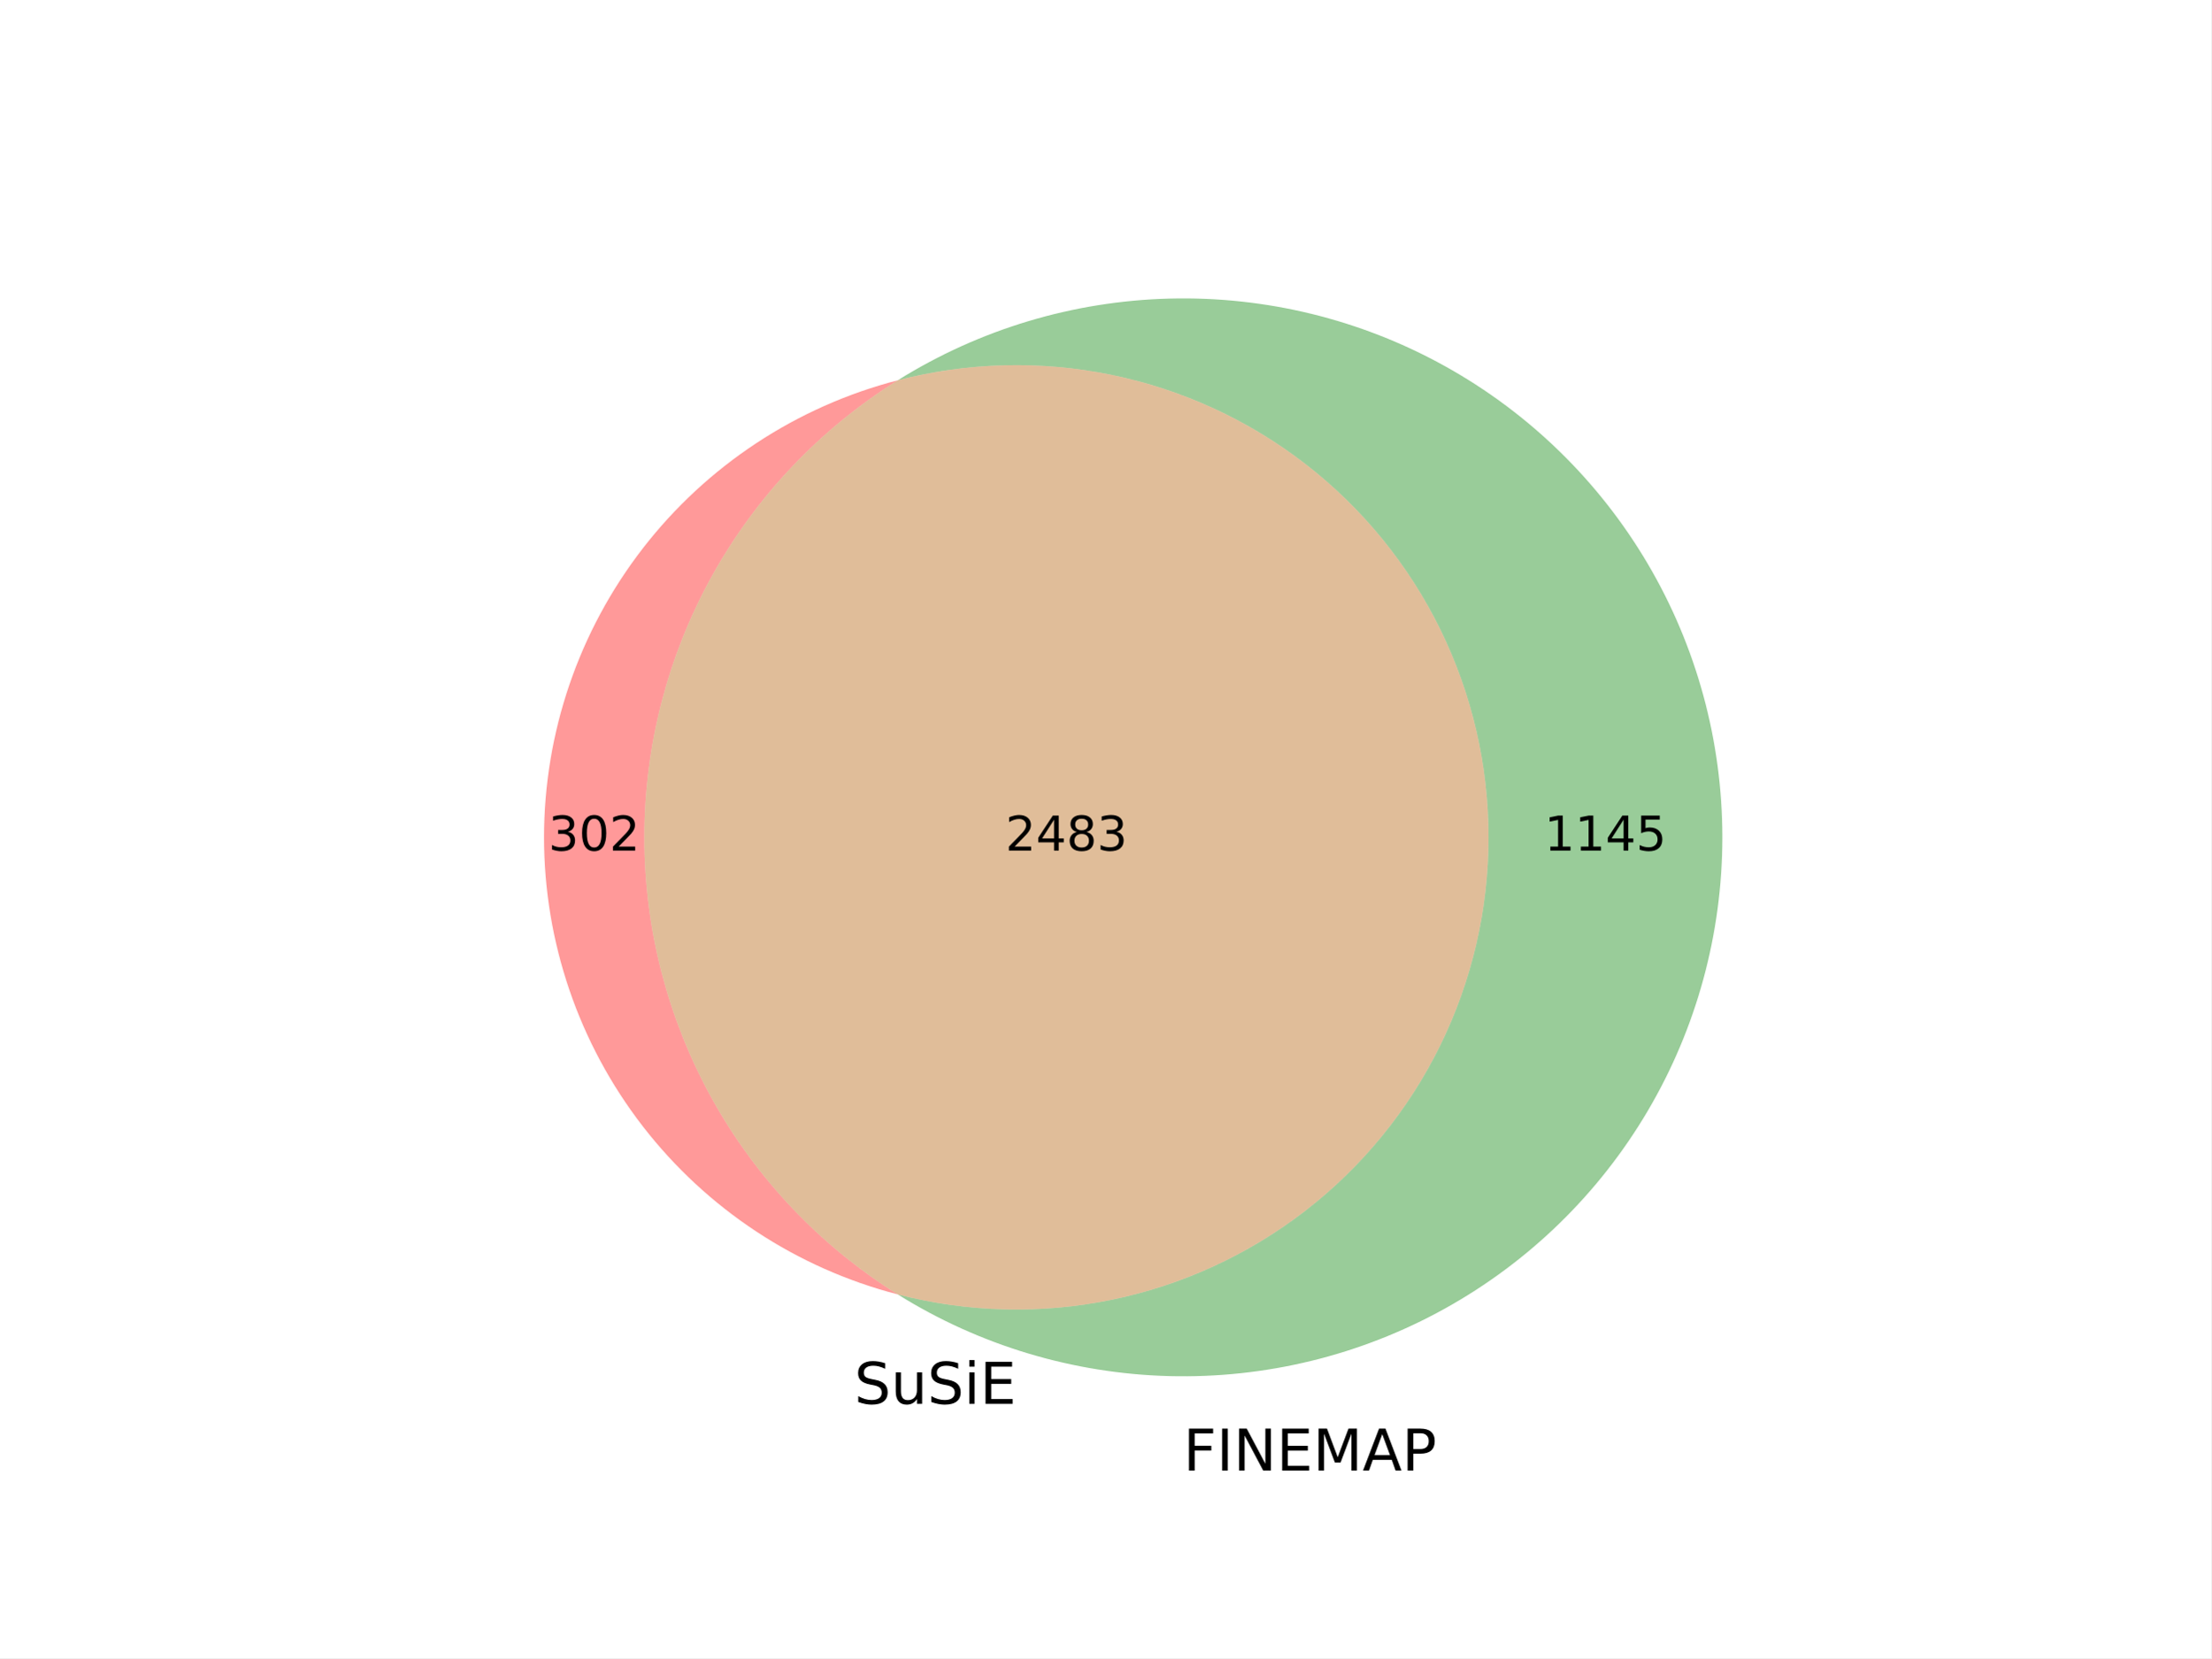
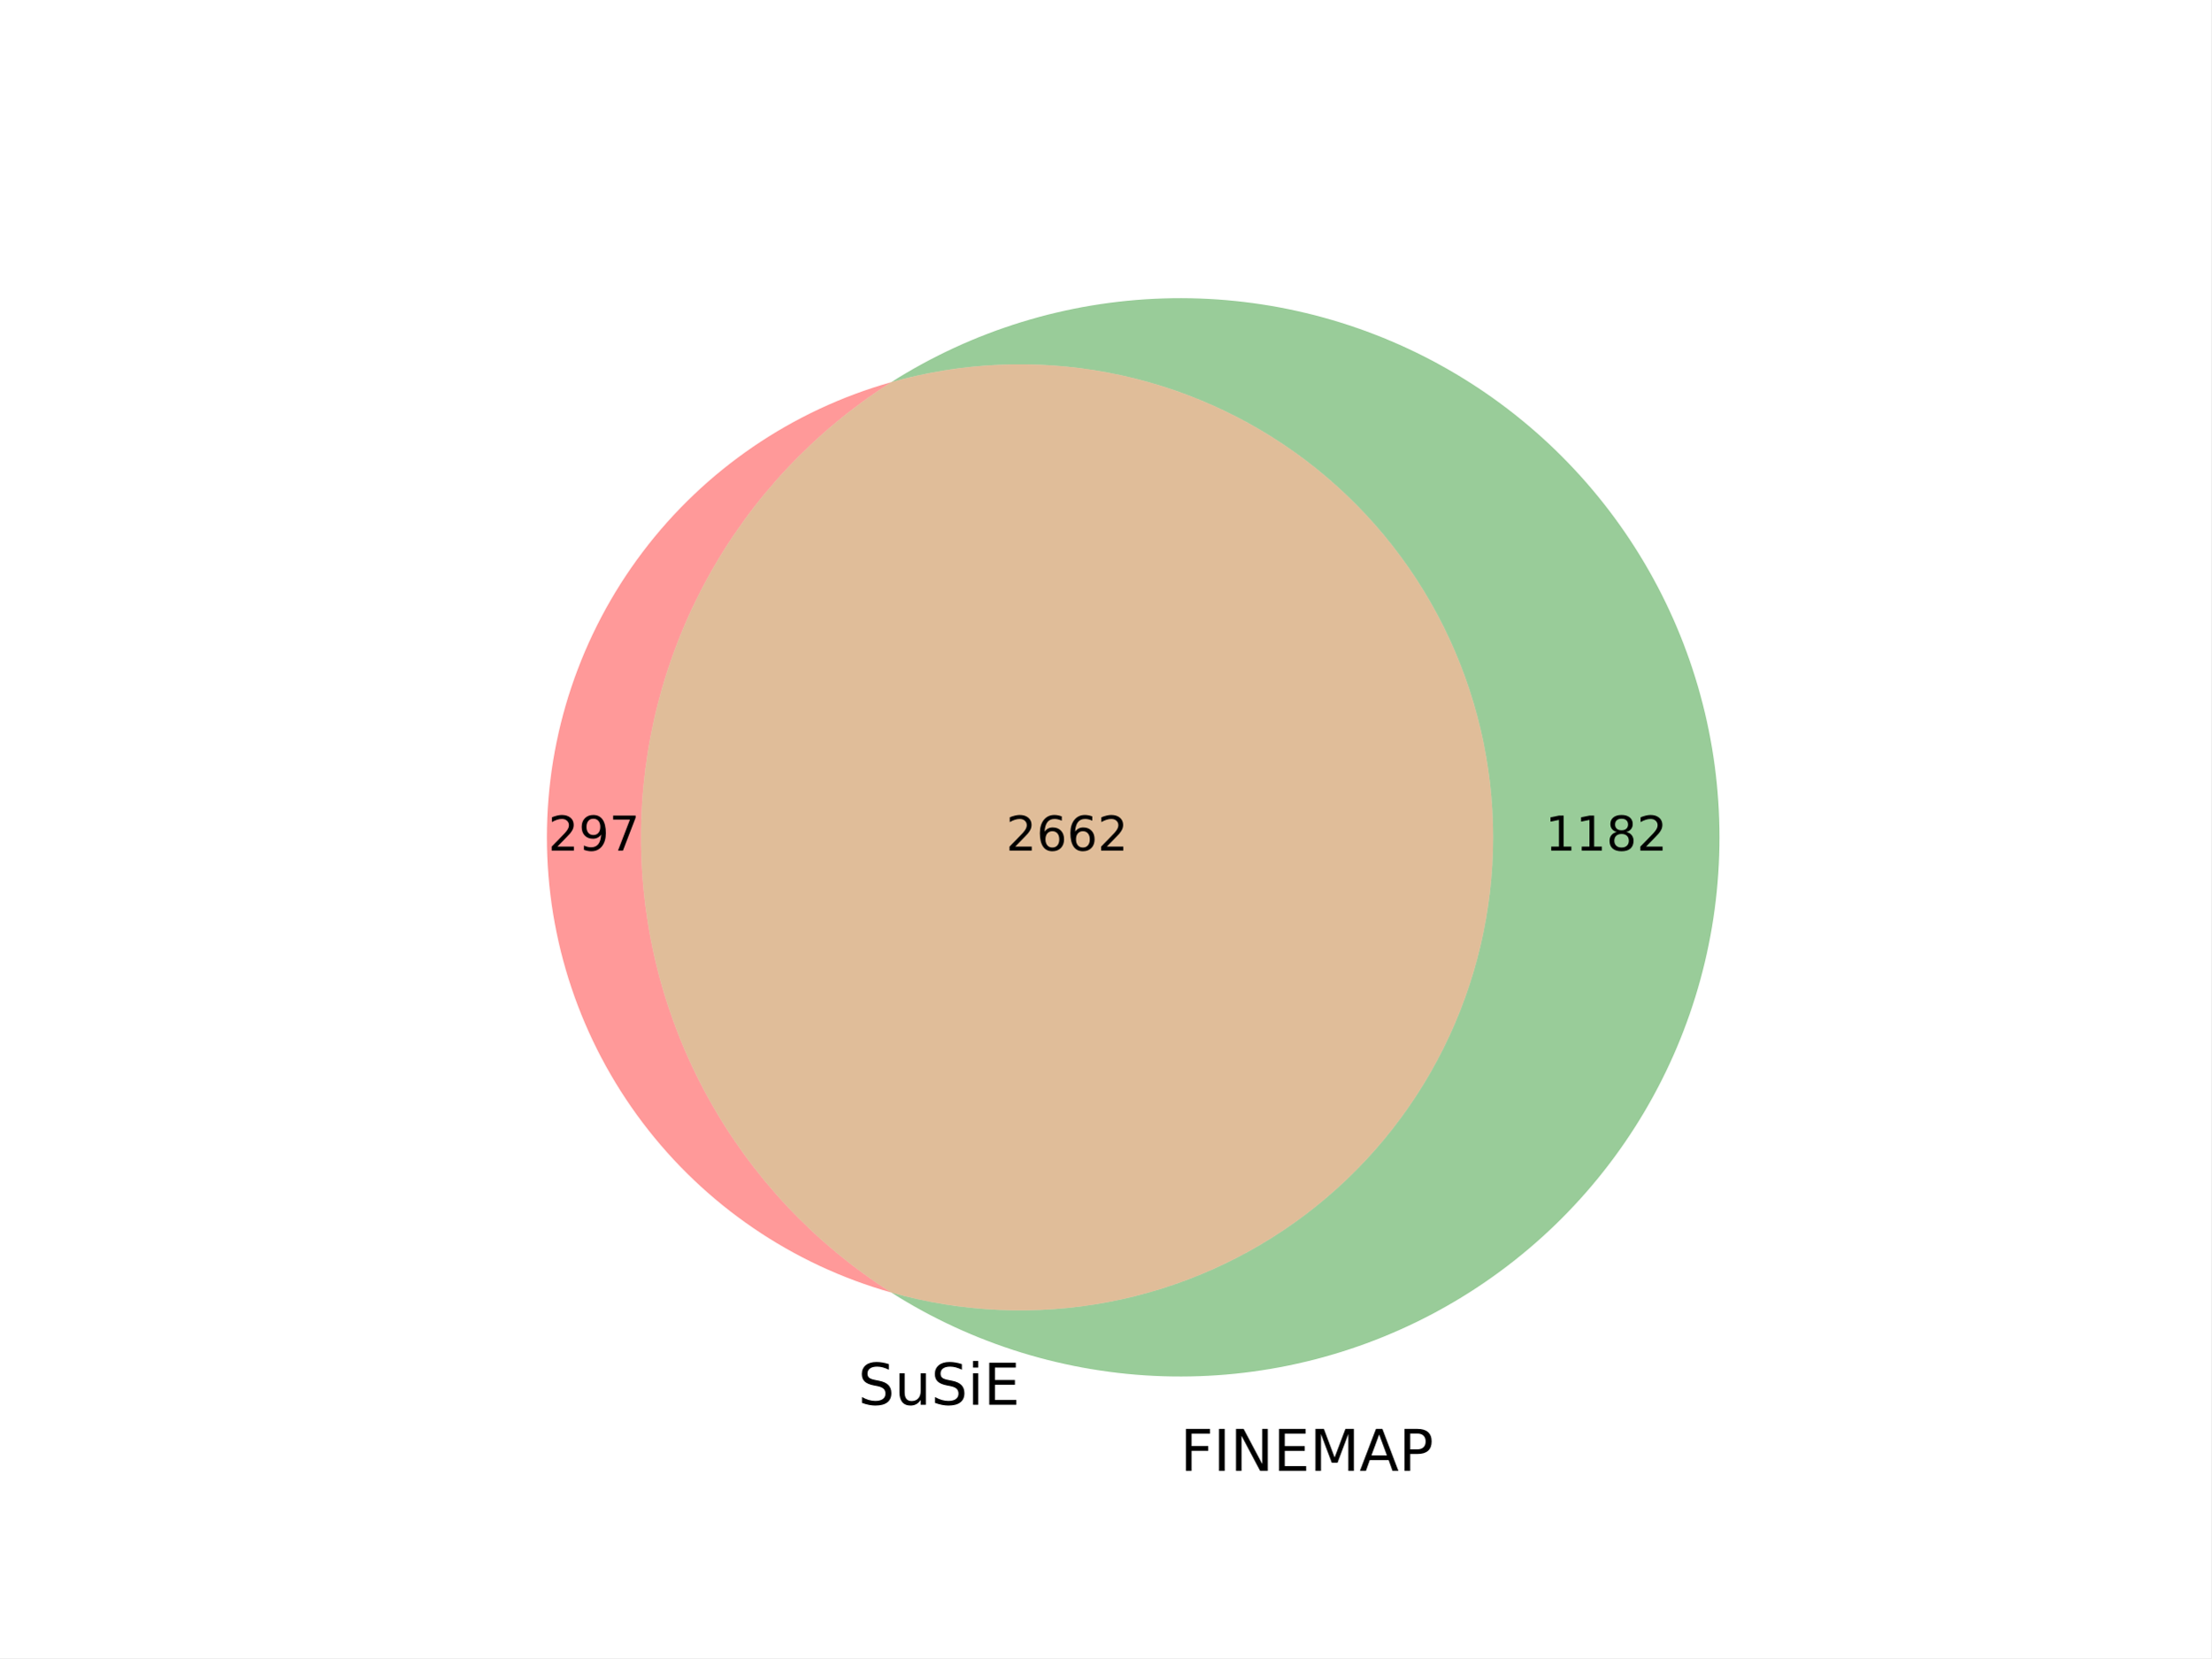
<svg xmlns="http://www.w3.org/2000/svg" xmlns:xlink="http://www.w3.org/1999/xlink" width="460.8pt" height="345.6pt" viewBox="0 0 460.8 345.6" version="1.1">
  <defs>
    <style type="text/css">*{stroke-linejoin: round; stroke-linecap: butt}</style>
  </defs>
  <g id="figure_1">
    <g id="patch_1">
      <path d="M 0 345.6  L 460.8 345.6  L 460.8 0  L 0 0  z " style="fill: #ffffff" />
    </g>
    <g id="axes_1">
      <g id="patch_2">
-         <path d="M 187.094 269.799  C 170.934 259.703 157.604 245.659 148.366 228.994  C 139.127 212.328 134.278 193.583 134.278 174.528  C 134.278 155.473 139.127 136.728 148.366 120.062  C 157.604 103.397 170.934 89.353 187.094 79.257  C 165.994 84.728 147.297 97.057 133.957 114.297  C 120.617 131.537 113.375 152.73 113.375 174.528  C 113.375 196.326 120.617 217.519 133.957 234.759  C 147.297 251.999 165.994 264.328 187.094 269.799  " clip-path="url(#pe9d260f9b9)" style="fill: #ff0000; opacity: 0.4" />
+         <path d="M 185.738 269.407  C 169.76 259.264 156.6 245.247 147.484 228.662  C 138.367 212.076 133.587 193.454 133.587 174.528  C 133.587 155.602 138.367 136.98 147.484 120.394  C 156.6 103.809 169.76 89.792 185.738 79.649  C 165.08 85.491 146.884 97.924 133.933 115.045  C 120.982 132.167 113.97 153.06 113.97 174.528  C 113.97 195.996 120.982 216.889 133.933 234.011  C 146.884 251.132 165.08 263.565 185.738 269.407  " clip-path="url(#p8705864c81)" style="fill: #ff0000; opacity: 0.4" />
      </g>
      <g id="patch_3">
-         <path d="M 187.094 79.257  C 201.642 75.485 216.862 75.095 231.584 78.117  C 246.305 81.138 260.141 87.492 272.027 96.689  C 283.913 105.886 293.536 117.684 300.155 131.176  C 306.775 144.669 310.217 159.499 310.217 174.528  C 310.217 189.557 306.775 204.387 300.155 217.88  C 293.536 231.372 283.913 243.17 272.027 252.367  C 260.141 261.564 246.305 267.918 231.584 270.939  C 216.862 273.961 201.642 273.571 187.094 269.799  C 204.098 280.421 223.639 286.3 243.68 286.823  C 263.722 287.346 283.543 282.495 301.077 272.774  C 318.611 263.053 333.228 248.813 343.403 231.539  C 353.578 214.264 358.945 194.576 358.945 174.528  C 358.945 154.48 353.578 134.792 343.403 117.517  C 333.228 100.243 318.611 86.003 301.077 76.282  C 283.543 66.561 263.722 61.71 243.68 62.233  C 223.639 62.756 204.098 68.635 187.094 79.257  " clip-path="url(#pe9d260f9b9)" style="fill: #008000; opacity: 0.4" />
+         <path d="M 185.738 79.649  C 200.401 75.502 215.828 74.811 230.804 77.629  C 245.779 80.447 259.899 86.698 272.052 95.891  C 284.205 105.084 294.064 116.97 300.85 130.614  C 307.637 144.257 311.17 159.29 311.17 174.528  C 311.17 189.766 307.637 204.799 300.85 218.442  C 294.064 232.086 284.205 243.972 272.052 253.165  C 259.899 262.358 245.779 268.609 230.804 271.427  C 215.828 274.245 200.401 273.554 185.738 269.407  C 202.73 280.193 222.311 286.22 242.427 286.854  C 262.543 287.488 282.465 282.707 300.102 273.012  C 317.739 263.318 332.452 249.061 342.698 231.738  C 352.943 214.415 358.35 194.654 358.35 174.528  C 358.35 154.402 352.943 134.641 342.698 117.318  C 332.452 99.995 317.739 85.738 300.102 76.044  C 282.465 66.349 262.543 61.568 242.427 62.202  C 222.311 62.836 202.73 68.863 185.738 79.649  " clip-path="url(#p8705864c81)" style="fill: #008000; opacity: 0.4" />
      </g>
      <g id="patch_4">
-         <path d="M 187.094 269.799  C 201.642 273.571 216.862 273.961 231.584 270.939  C 246.305 267.918 260.141 261.564 272.027 252.367  C 283.913 243.17 293.536 231.372 300.155 217.88  C 306.775 204.387 310.217 189.557 310.217 174.528  C 310.217 159.499 306.775 144.669 300.155 131.176  C 293.536 117.684 283.913 105.886 272.027 96.689  C 260.141 87.492 246.305 81.138 231.584 78.117  C 216.862 75.095 201.642 75.485 187.094 79.257  C 170.934 89.353 157.604 103.397 148.366 120.062  C 139.127 136.728 134.278 155.473 134.278 174.528  C 134.278 193.583 139.127 212.328 148.366 228.994  C 157.604 245.659 170.934 259.703 187.094 269.799  " clip-path="url(#pe9d260f9b9)" style="fill: #b25900; opacity: 0.4" />
+         <path d="M 185.738 269.407  C 200.401 273.554 215.828 274.245 230.804 271.427  C 245.779 268.609 259.899 262.358 272.052 253.165  C 284.205 243.972 294.064 232.086 300.85 218.442  C 307.637 204.799 311.17 189.766 311.17 174.528  C 311.17 159.29 307.637 144.257 300.85 130.614  C 294.064 116.97 284.205 105.084 272.052 95.891  C 259.899 86.698 245.779 80.447 230.804 77.629  C 215.828 74.811 200.401 75.502 185.738 79.649  C 169.76 89.792 156.6 103.809 147.484 120.394  C 138.367 136.98 133.587 155.602 133.587 174.528  C 133.587 193.454 138.367 212.076 147.484 228.662  C 156.6 245.247 169.76 259.264 185.738 269.407  " clip-path="url(#p8705864c81)" style="fill: #b25900; opacity: 0.4" />
      </g>
      <g id="text_1">
-         <g transform="translate(114.2829 177.2874)scale(0.1 -0.1)">
+         <g transform="translate(114.2346 177.2874)scale(0.1 -0.1)">
          <defs>
-             <path id="DejaVuSans-33" d="M 2597 2516  Q 3050 2419 3304 2112  Q 3559 1806 3559 1356  Q 3559 666 3084 287  Q 2609 -91 1734 -91  Q 1441 -91 1130 -33  Q 819 25 488 141  L 488 750  Q 750 597 1062 519  Q 1375 441 1716 441  Q 2309 441 2620 675  Q 2931 909 2931 1356  Q 2931 1769 2642 2001  Q 2353 2234 1838 2234  L 1294 2234  L 1294 2753  L 1863 2753  Q 2328 2753 2575 2939  Q 2822 3125 2822 3475  Q 2822 3834 2567 4026  Q 2313 4219 1838 4219  Q 1578 4219 1281 4162  Q 984 4106 628 3988  L 628 4550  Q 988 4650 1302 4700  Q 1616 4750 1894 4750  Q 2613 4750 3031 4423  Q 3450 4097 3450 3541  Q 3450 3153 3228 2886  Q 3006 2619 2597 2516  z " transform="scale(0.015625)" />
-             <path id="DejaVuSans-30" d="M 2034 4250  Q 1547 4250 1301 3770  Q 1056 3291 1056 2328  Q 1056 1369 1301 889  Q 1547 409 2034 409  Q 2525 409 2770 889  Q 3016 1369 3016 2328  Q 3016 3291 2770 3770  Q 2525 4250 2034 4250  z M 2034 4750  Q 2819 4750 3233 4129  Q 3647 3509 3647 2328  Q 3647 1150 3233 529  Q 2819 -91 2034 -91  Q 1250 -91 836 529  Q 422 1150 422 2328  Q 422 3509 836 4129  Q 1250 4750 2034 4750  z " transform="scale(0.015625)" />
            <path id="DejaVuSans-32" d="M 1228 531  L 3431 531  L 3431 0  L 469 0  L 469 531  Q 828 903 1448 1529  Q 2069 2156 2228 2338  Q 2531 2678 2651 2914  Q 2772 3150 2772 3378  Q 2772 3750 2511 3984  Q 2250 4219 1831 4219  Q 1534 4219 1204 4116  Q 875 4013 500 3803  L 500 4441  Q 881 4594 1212 4672  Q 1544 4750 1819 4750  Q 2544 4750 2975 4387  Q 3406 4025 3406 3419  Q 3406 3131 3298 2873  Q 3191 2616 2906 2266  Q 2828 2175 2409 1742  Q 1991 1309 1228 531  z " transform="scale(0.015625)" />
+             <path id="DejaVuSans-39" d="M 703 97  L 703 672  Q 941 559 1184 500  Q 1428 441 1663 441  Q 2288 441 2617 861  Q 2947 1281 2994 2138  Q 2813 1869 2534 1725  Q 2256 1581 1919 1581  Q 1219 1581 811 2004  Q 403 2428 403 3163  Q 403 3881 828 4315  Q 1253 4750 1959 4750  Q 2769 4750 3195 4129  Q 3622 3509 3622 2328  Q 3622 1225 3098 567  Q 2575 -91 1691 -91  Q 1453 -91 1209 -44  Q 966 3 703 97  z M 1959 2075  Q 2384 2075 2632 2365  Q 2881 2656 2881 3163  Q 2881 3666 2632 3958  Q 2384 4250 1959 4250  Q 1534 4250 1286 3958  Q 1038 3666 1038 3163  Q 1038 2656 1286 2365  Q 1534 2075 1959 2075  z " transform="scale(0.015625)" />
+             <path id="DejaVuSans-37" d="M 525 4666  L 3525 4666  L 3525 4397  L 1831 0  L 1172 0  L 2766 4134  L 525 4134  L 525 4666  z " transform="scale(0.015625)" />
          </defs>
-           <use xlink:href="#DejaVuSans-33" />
-           <use xlink:href="#DejaVuSans-30" x="63.623" />
-           <use xlink:href="#DejaVuSans-32" x="127.246" />
+           <use xlink:href="#DejaVuSans-32" />
+           <use xlink:href="#DejaVuSans-39" x="63.623" />
+           <use xlink:href="#DejaVuSans-37" x="127.246" />
        </g>
      </g>
      <g id="text_2">
-         <g transform="translate(321.8559 177.2874)scale(0.1 -0.1)">
+         <g transform="translate(322.0349 177.2874)scale(0.1 -0.1)">
          <defs>
            <path id="DejaVuSans-31" d="M 794 531  L 1825 531  L 1825 4091  L 703 3866  L 703 4441  L 1819 4666  L 2450 4666  L 2450 531  L 3481 531  L 3481 0  L 794 0  L 794 531  z " transform="scale(0.015625)" />
-             <path id="DejaVuSans-34" d="M 2419 4116  L 825 1625  L 2419 1625  L 2419 4116  z M 2253 4666  L 3047 4666  L 3047 1625  L 3713 1625  L 3713 1100  L 3047 1100  L 3047 0  L 2419 0  L 2419 1100  L 313 1100  L 313 1709  L 2253 4666  z " transform="scale(0.015625)" />
-             <path id="DejaVuSans-35" d="M 691 4666  L 3169 4666  L 3169 4134  L 1269 4134  L 1269 2991  Q 1406 3038 1543 3061  Q 1681 3084 1819 3084  Q 2600 3084 3056 2656  Q 3513 2228 3513 1497  Q 3513 744 3044 326  Q 2575 -91 1722 -91  Q 1428 -91 1123 -41  Q 819 9 494 109  L 494 744  Q 775 591 1075 516  Q 1375 441 1709 441  Q 2250 441 2565 725  Q 2881 1009 2881 1497  Q 2881 1984 2565 2268  Q 2250 2553 1709 2553  Q 1456 2553 1204 2497  Q 953 2441 691 2322  L 691 4666  z " transform="scale(0.015625)" />
+             <path id="DejaVuSans-38" d="M 2034 2216  Q 1584 2216 1326 1975  Q 1069 1734 1069 1313  Q 1069 891 1326 650  Q 1584 409 2034 409  Q 2484 409 2743 651  Q 3003 894 3003 1313  Q 3003 1734 2745 1975  Q 2488 2216 2034 2216  z M 1403 2484  Q 997 2584 770 2862  Q 544 3141 544 3541  Q 544 4100 942 4425  Q 1341 4750 2034 4750  Q 2731 4750 3128 4425  Q 3525 4100 3525 3541  Q 3525 3141 3298 2862  Q 3072 2584 2669 2484  Q 3125 2378 3379 2068  Q 3634 1759 3634 1313  Q 3634 634 3220 271  Q 2806 -91 2034 -91  Q 1263 -91 848 271  Q 434 634 434 1313  Q 434 1759 690 2068  Q 947 2378 1403 2484  z M 1172 3481  Q 1172 3119 1398 2916  Q 1625 2713 2034 2713  Q 2441 2713 2670 2916  Q 2900 3119 2900 3481  Q 2900 3844 2670 4047  Q 2441 4250 2034 4250  Q 1625 4250 1398 4047  Q 1172 3844 1172 3481  z " transform="scale(0.015625)" />
          </defs>
          <use xlink:href="#DejaVuSans-31" />
          <use xlink:href="#DejaVuSans-31" x="63.623" />
-           <use xlink:href="#DejaVuSans-34" x="127.246" />
-           <use xlink:href="#DejaVuSans-35" x="190.869" />
+           <use xlink:href="#DejaVuSans-38" x="127.246" />
+           <use xlink:href="#DejaVuSans-32" x="190.869" />
        </g>
      </g>
      <g id="text_3">
-         <g transform="translate(209.5226 177.2874)scale(0.1 -0.1)">
+         <g transform="translate(209.6532 177.2874)scale(0.1 -0.1)">
          <defs>
-             <path id="DejaVuSans-38" d="M 2034 2216  Q 1584 2216 1326 1975  Q 1069 1734 1069 1313  Q 1069 891 1326 650  Q 1584 409 2034 409  Q 2484 409 2743 651  Q 3003 894 3003 1313  Q 3003 1734 2745 1975  Q 2488 2216 2034 2216  z M 1403 2484  Q 997 2584 770 2862  Q 544 3141 544 3541  Q 544 4100 942 4425  Q 1341 4750 2034 4750  Q 2731 4750 3128 4425  Q 3525 4100 3525 3541  Q 3525 3141 3298 2862  Q 3072 2584 2669 2484  Q 3125 2378 3379 2068  Q 3634 1759 3634 1313  Q 3634 634 3220 271  Q 2806 -91 2034 -91  Q 1263 -91 848 271  Q 434 634 434 1313  Q 434 1759 690 2068  Q 947 2378 1403 2484  z M 1172 3481  Q 1172 3119 1398 2916  Q 1625 2713 2034 2713  Q 2441 2713 2670 2916  Q 2900 3119 2900 3481  Q 2900 3844 2670 4047  Q 2441 4250 2034 4250  Q 1625 4250 1398 4047  Q 1172 3844 1172 3481  z " transform="scale(0.015625)" />
+             <path id="DejaVuSans-36" d="M 2113 2584  Q 1688 2584 1439 2293  Q 1191 2003 1191 1497  Q 1191 994 1439 701  Q 1688 409 2113 409  Q 2538 409 2786 701  Q 3034 994 3034 1497  Q 3034 2003 2786 2293  Q 2538 2584 2113 2584  z M 3366 4563  L 3366 3988  Q 3128 4100 2886 4159  Q 2644 4219 2406 4219  Q 1781 4219 1451 3797  Q 1122 3375 1075 2522  Q 1259 2794 1537 2939  Q 1816 3084 2150 3084  Q 2853 3084 3261 2657  Q 3669 2231 3669 1497  Q 3669 778 3244 343  Q 2819 -91 2113 -91  Q 1303 -91 875 529  Q 447 1150 447 2328  Q 447 3434 972 4092  Q 1497 4750 2381 4750  Q 2619 4750 2861 4703  Q 3103 4656 3366 4563  z " transform="scale(0.015625)" />
          </defs>
          <use xlink:href="#DejaVuSans-32" />
-           <use xlink:href="#DejaVuSans-34" x="63.623" />
-           <use xlink:href="#DejaVuSans-38" x="127.246" />
-           <use xlink:href="#DejaVuSans-33" x="190.869" />
+           <use xlink:href="#DejaVuSans-36" x="63.623" />
+           <use xlink:href="#DejaVuSans-36" x="127.246" />
+           <use xlink:href="#DejaVuSans-32" x="190.869" />
        </g>
      </g>
      <g id="text_4">
-         <g transform="translate(178.0387 292.6048)scale(0.12 -0.12)">
+         <g transform="translate(178.8124 292.7951)scale(0.12 -0.12)">
          <defs>
            <path id="DejaVuSans-53" d="M 3425 4513  L 3425 3897  Q 3066 4069 2747 4153  Q 2428 4238 2131 4238  Q 1616 4238 1336 4038  Q 1056 3838 1056 3469  Q 1056 3159 1242 3001  Q 1428 2844 1947 2747  L 2328 2669  Q 3034 2534 3370 2195  Q 3706 1856 3706 1288  Q 3706 609 3251 259  Q 2797 -91 1919 -91  Q 1588 -91 1214 -16  Q 841 59 441 206  L 441 856  Q 825 641 1194 531  Q 1563 422 1919 422  Q 2459 422 2753 634  Q 3047 847 3047 1241  Q 3047 1584 2836 1778  Q 2625 1972 2144 2069  L 1759 2144  Q 1053 2284 737 2584  Q 422 2884 422 3419  Q 422 4038 858 4394  Q 1294 4750 2059 4750  Q 2388 4750 2728 4690  Q 3069 4631 3425 4513  z " transform="scale(0.015625)" />
            <path id="DejaVuSans-75" d="M 544 1381  L 544 3500  L 1119 3500  L 1119 1403  Q 1119 906 1312 657  Q 1506 409 1894 409  Q 2359 409 2629 706  Q 2900 1003 2900 1516  L 2900 3500  L 3475 3500  L 3475 0  L 2900 0  L 2900 538  Q 2691 219 2414 64  Q 2138 -91 1772 -91  Q 1169 -91 856 284  Q 544 659 544 1381  z M 1991 3584  L 1991 3584  z " transform="scale(0.015625)" />
            <path id="DejaVuSans-69" d="M 603 3500  L 1178 3500  L 1178 0  L 603 0  L 603 3500  z M 603 4863  L 1178 4863  L 1178 4134  L 603 4134  L 603 4863  z " transform="scale(0.015625)" />
            <path id="DejaVuSans-45" d="M 628 4666  L 3578 4666  L 3578 4134  L 1259 4134  L 1259 2753  L 3481 2753  L 3481 2222  L 1259 2222  L 1259 531  L 3634 531  L 3634 0  L 628 0  L 628 4666  z " transform="scale(0.015625)" />
          </defs>
          <use xlink:href="#DejaVuSans-53" />
          <use xlink:href="#DejaVuSans-75" x="63.477" />
          <use xlink:href="#DejaVuSans-53" x="126.855" />
          <use xlink:href="#DejaVuSans-69" x="190.332" />
          <use xlink:href="#DejaVuSans-45" x="218.115" />
        </g>
      </g>
      <g id="text_5">
-         <g transform="translate(246.6114 306.5171)scale(0.12 -0.12)">
+         <g transform="translate(245.9682 306.5769)scale(0.12 -0.12)">
          <defs>
            <path id="DejaVuSans-46" d="M 628 4666  L 3309 4666  L 3309 4134  L 1259 4134  L 1259 2759  L 3109 2759  L 3109 2228  L 1259 2228  L 1259 0  L 628 0  L 628 4666  z " transform="scale(0.015625)" />
            <path id="DejaVuSans-49" d="M 628 4666  L 1259 4666  L 1259 0  L 628 0  L 628 4666  z " transform="scale(0.015625)" />
            <path id="DejaVuSans-4e" d="M 628 4666  L 1478 4666  L 3547 763  L 3547 4666  L 4159 4666  L 4159 0  L 3309 0  L 1241 3903  L 1241 0  L 628 0  L 628 4666  z " transform="scale(0.015625)" />
            <path id="DejaVuSans-4d" d="M 628 4666  L 1569 4666  L 2759 1491  L 3956 4666  L 4897 4666  L 4897 0  L 4281 0  L 4281 4097  L 3078 897  L 2444 897  L 1241 4097  L 1241 0  L 628 0  L 628 4666  z " transform="scale(0.015625)" />
            <path id="DejaVuSans-41" d="M 2188 4044  L 1331 1722  L 3047 1722  L 2188 4044  z M 1831 4666  L 2547 4666  L 4325 0  L 3669 0  L 3244 1197  L 1141 1197  L 716 0  L 50 0  L 1831 4666  z " transform="scale(0.015625)" />
            <path id="DejaVuSans-50" d="M 1259 4147  L 1259 2394  L 2053 2394  Q 2494 2394 2734 2622  Q 2975 2850 2975 3272  Q 2975 3691 2734 3919  Q 2494 4147 2053 4147  L 1259 4147  z M 628 4666  L 2053 4666  Q 2838 4666 3239 4311  Q 3641 3956 3641 3272  Q 3641 2581 3239 2228  Q 2838 1875 2053 1875  L 1259 1875  L 1259 0  L 628 0  L 628 4666  z " transform="scale(0.015625)" />
          </defs>
          <use xlink:href="#DejaVuSans-46" />
          <use xlink:href="#DejaVuSans-49" x="57.52" />
          <use xlink:href="#DejaVuSans-4e" x="87.012" />
          <use xlink:href="#DejaVuSans-45" x="161.816" />
          <use xlink:href="#DejaVuSans-4d" x="225" />
          <use xlink:href="#DejaVuSans-41" x="311.279" />
          <use xlink:href="#DejaVuSans-50" x="379.688" />
        </g>
      </g>
    </g>
  </g>
  <defs>
-     <clipPath id="pe9d260f9b9">
-       <rect x="92.653" y="41.472" width="287.015" height="266.112" />
+     <clipPath id="p8705864c81">
+       <rect x="93.296" y="41.472" width="285.728" height="266.112" />
    </clipPath>
  </defs>
</svg>
